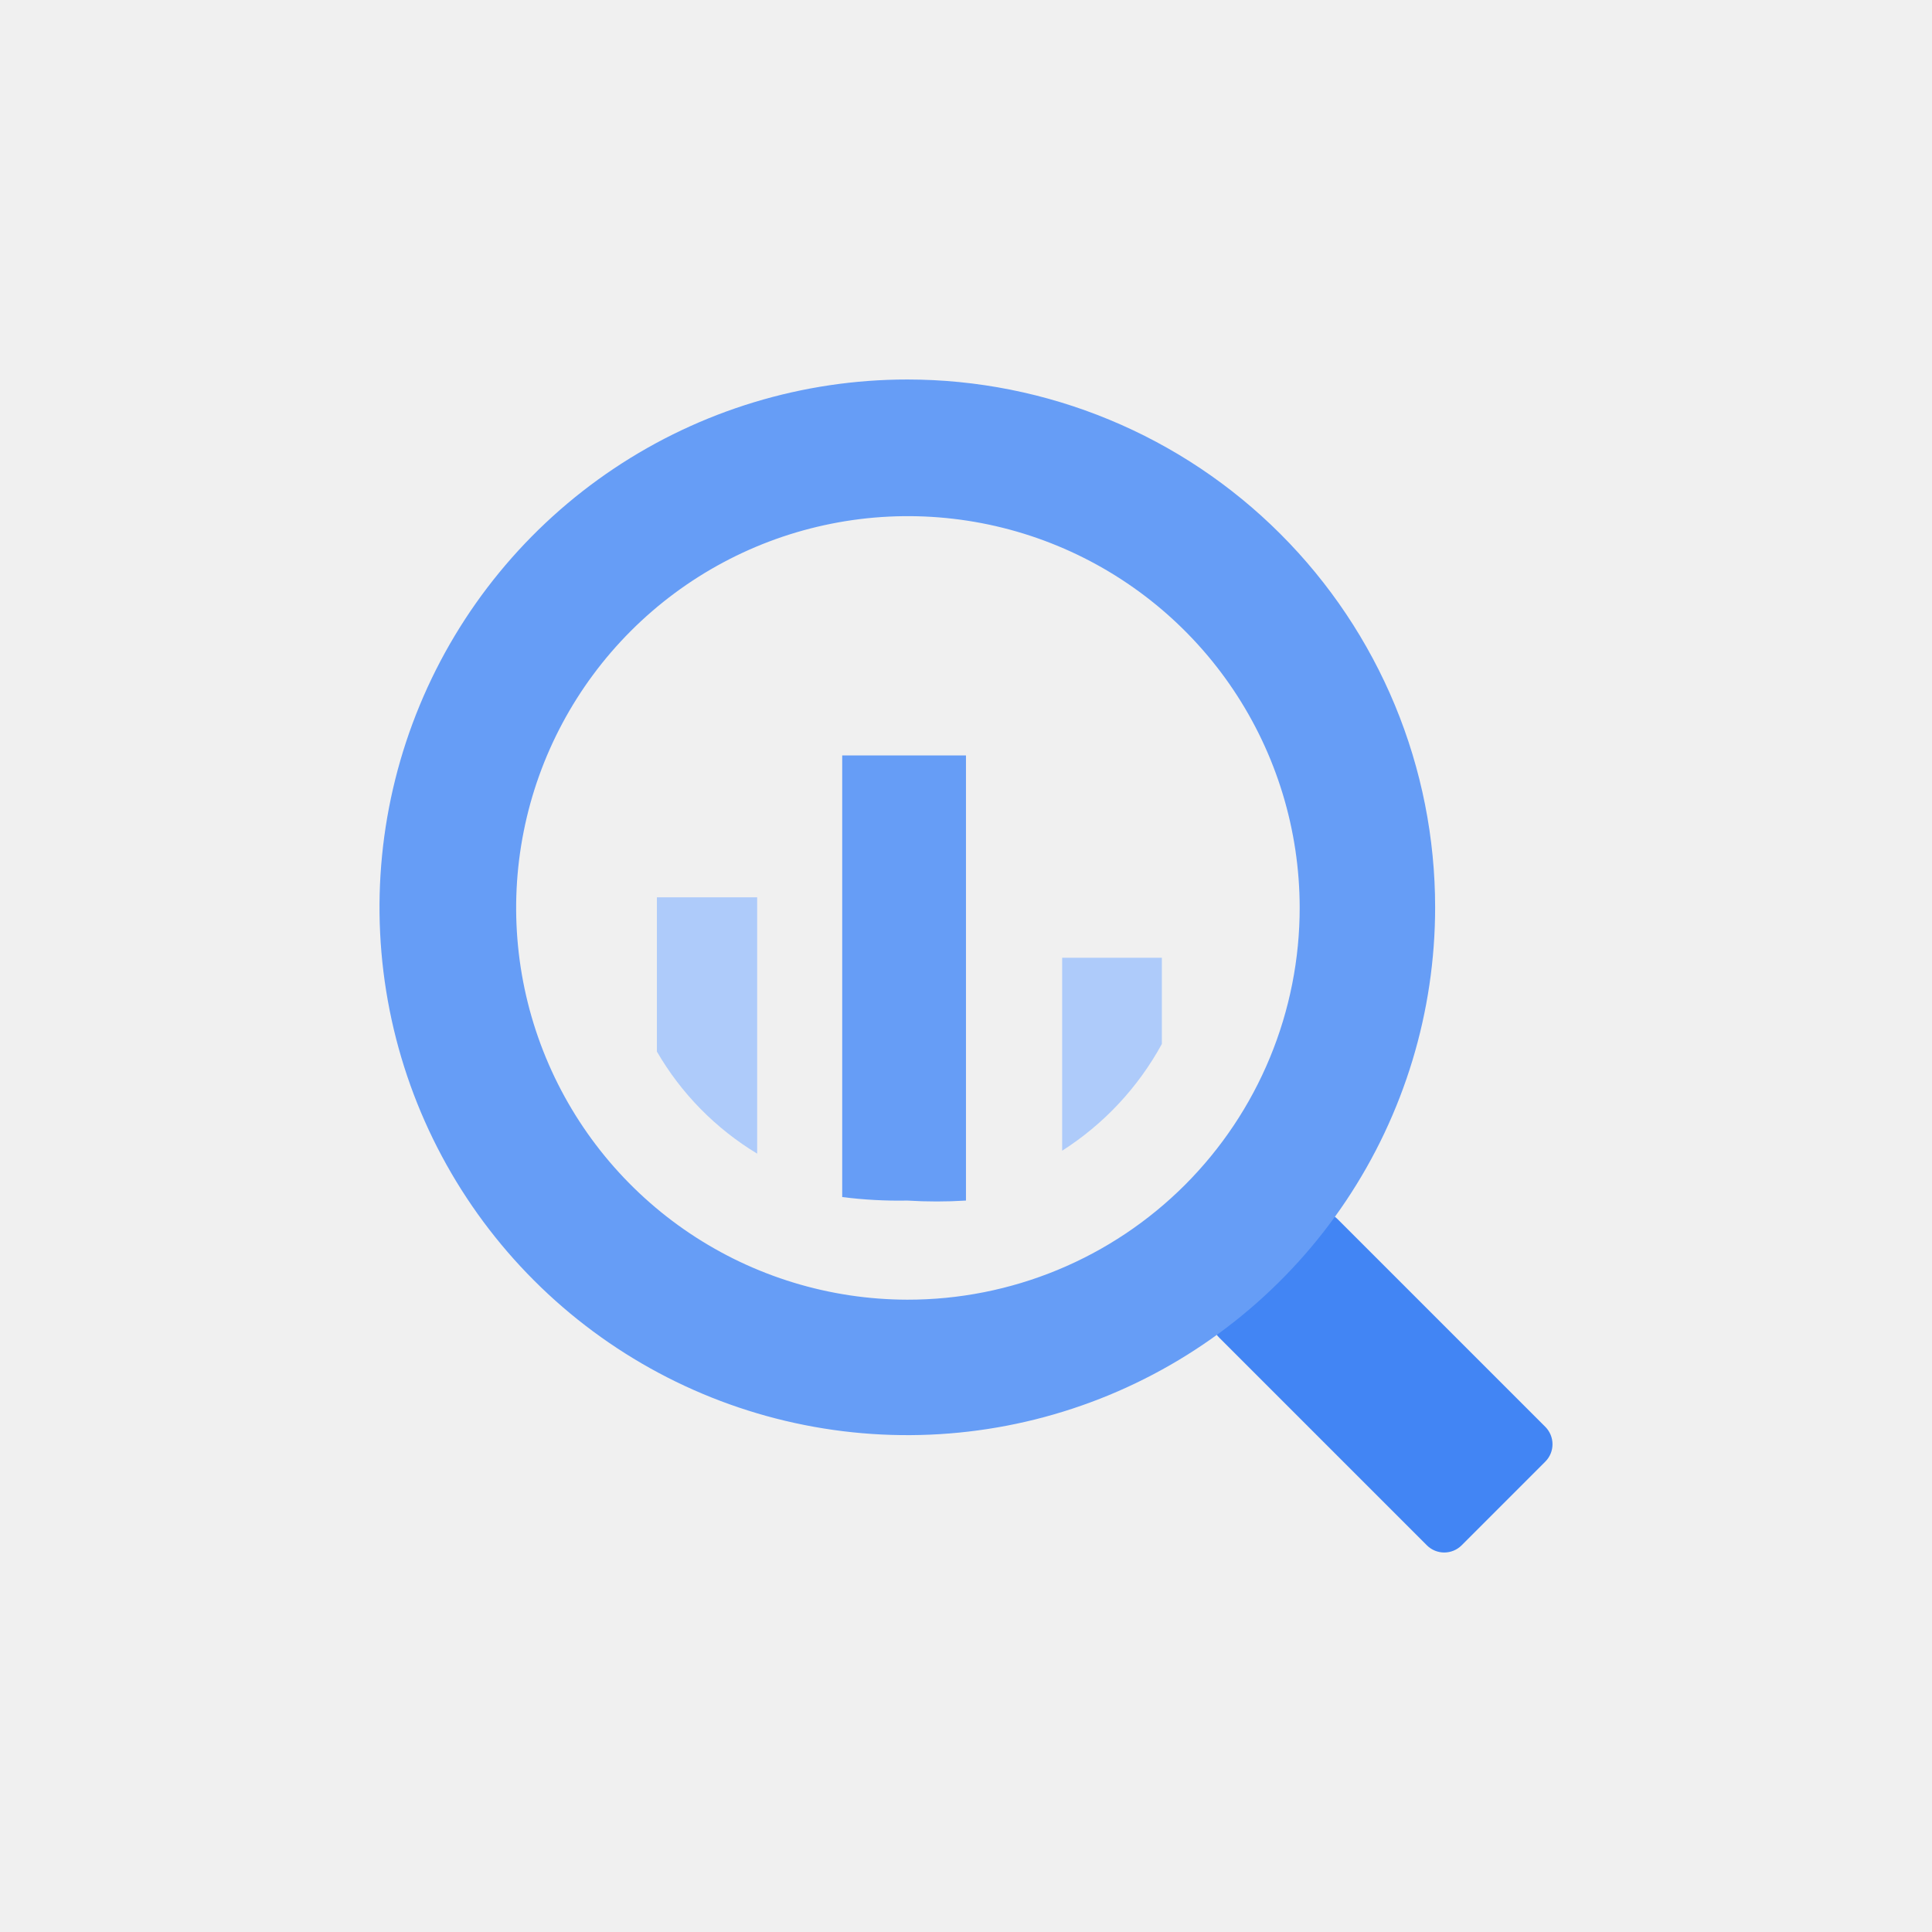
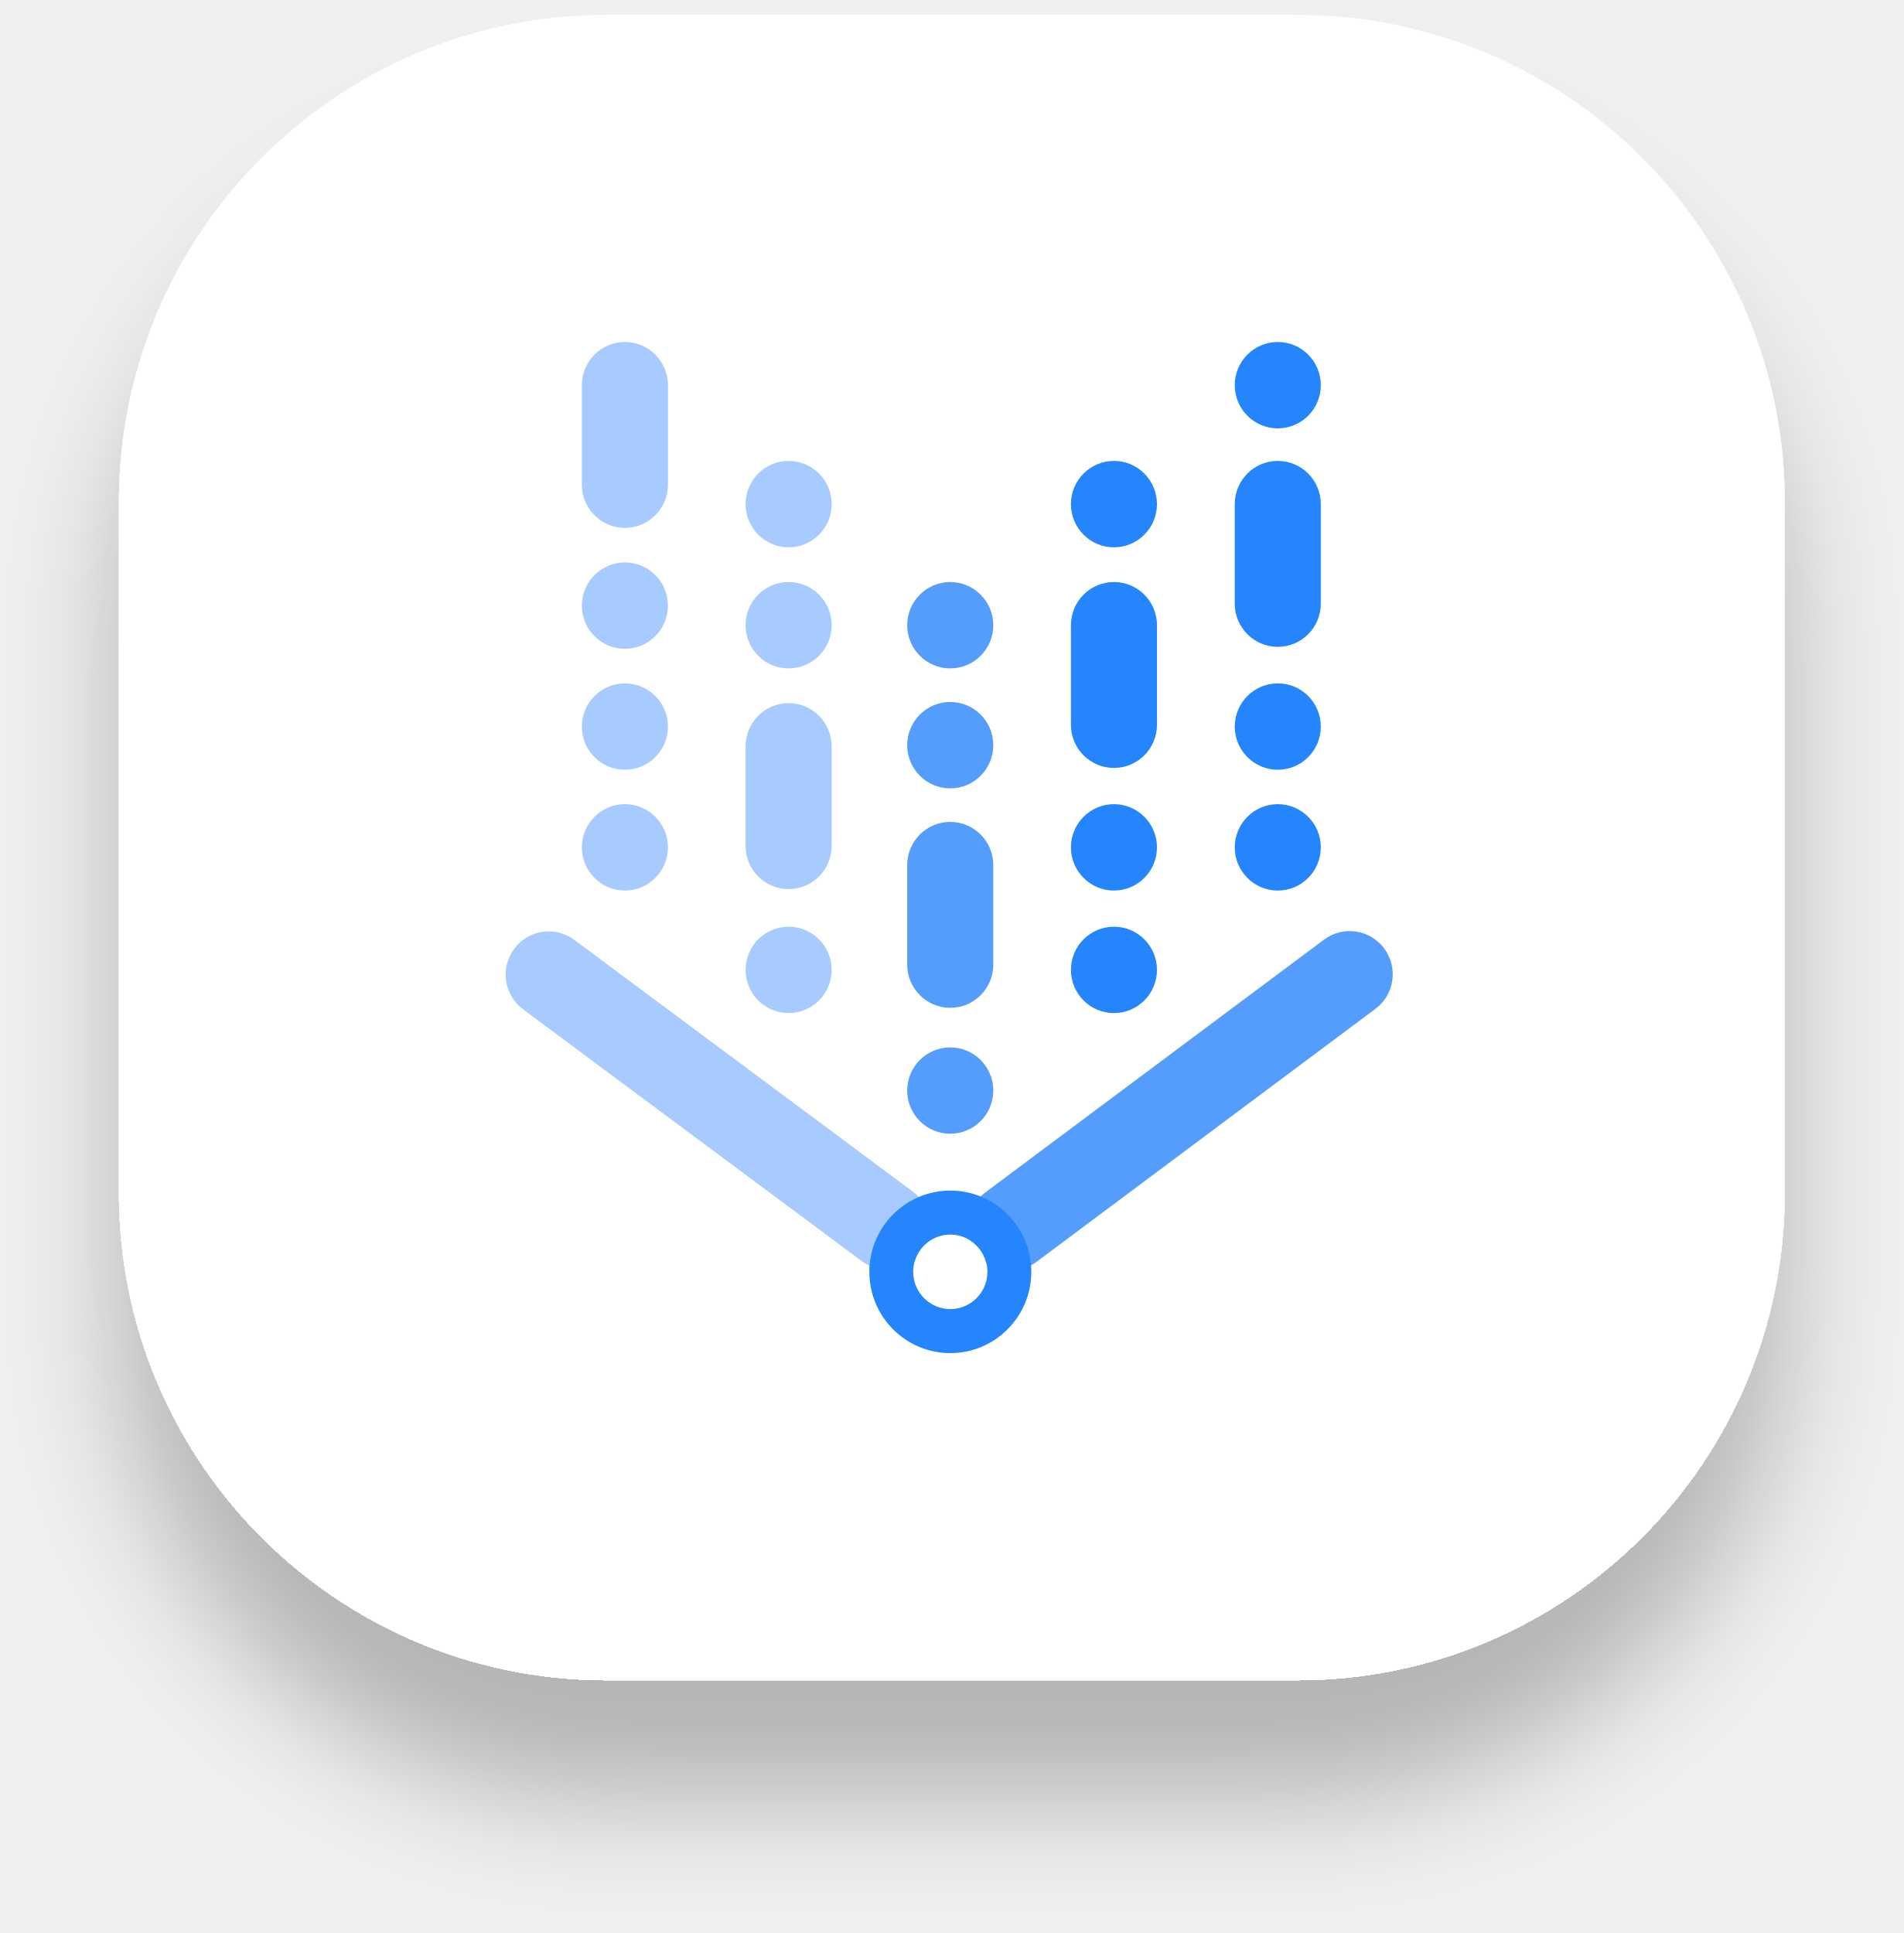
- <svg xmlns="http://www.w3.org/2000/svg" width="56" height="56" viewBox="0 0 56 56" fill="none">
-   <path fill-rule="evenodd" clip-rule="evenodd" d="M19.041 26.01V30.481C19.745 31.696 20.745 32.713 21.947 33.439V26.01H19.041Z" fill="#AECBFA" />
-   <path fill-rule="evenodd" clip-rule="evenodd" d="M24.412 21.896V34.697C25.038 34.777 25.669 34.811 26.299 34.799C26.865 34.834 27.433 34.834 27.999 34.799V21.896H24.412Z" fill="#669DF6" />
-   <path fill-rule="evenodd" clip-rule="evenodd" d="M30.787 27.761V33.354C31.996 32.583 32.99 31.518 33.677 30.26V27.761H30.787Z" fill="#AECBFA" />
-   <path fill-rule="evenodd" clip-rule="evenodd" d="M37.757 35.343L35.343 37.757C35.275 37.823 35.221 37.902 35.184 37.99C35.148 38.078 35.129 38.172 35.129 38.267C35.129 38.361 35.148 38.456 35.184 38.543C35.221 38.631 35.275 38.71 35.343 38.776L41.361 44.794C41.494 44.926 41.674 45 41.862 45C42.05 45 42.23 44.926 42.364 44.794L44.794 42.363C44.926 42.23 45 42.05 45 41.862C45 41.674 44.926 41.494 44.794 41.36L38.777 35.343C38.71 35.275 38.631 35.221 38.543 35.184C38.456 35.147 38.362 35.128 38.267 35.128C38.172 35.128 38.078 35.147 37.99 35.184C37.903 35.221 37.823 35.275 37.757 35.343Z" fill="#4285F4" />
-   <path fill-rule="evenodd" clip-rule="evenodd" d="M26.299 11C23.273 11 20.315 11.897 17.799 13.578C15.284 15.259 13.322 17.649 12.165 20.444C11.007 23.24 10.704 26.316 11.294 29.284C11.884 32.252 13.341 34.978 15.481 37.117C17.621 39.257 20.347 40.714 23.314 41.304C26.282 41.895 29.358 41.592 32.154 40.434C34.95 39.276 37.339 37.315 39.02 34.799C40.701 32.283 41.598 29.325 41.598 26.299C41.598 24.29 41.203 22.301 40.434 20.444C39.665 18.588 38.538 16.902 37.117 15.481C35.697 14.06 34.01 12.933 32.154 12.165C30.298 11.396 28.308 11 26.299 11ZM26.299 37.672C24.055 37.668 21.862 37 19.997 35.751C18.132 34.502 16.679 32.728 15.822 30.654C14.965 28.58 14.741 26.298 15.18 24.097C15.618 21.896 16.7 19.874 18.287 18.287C19.874 16.7 21.896 15.618 24.097 15.18C26.298 14.741 28.58 14.965 30.654 15.822C32.728 16.679 34.502 18.132 35.751 19.997C37 21.862 37.668 24.055 37.672 26.299C37.674 27.793 37.381 29.273 36.81 30.654C36.24 32.035 35.402 33.289 34.346 34.346C33.289 35.402 32.035 36.24 30.654 36.81C29.273 37.381 27.793 37.674 26.299 37.672Z" fill="#669DF6" />
+ <svg xmlns="http://www.w3.org/2000/svg" width="64" height="65" viewBox="0 0 64 65" fill="none">
+   <g filter="url(#filter0_d_3287_5772)">
+     <rect x="4" y="0.5" width="56" height="56" rx="16.39" fill="white" />
+     <g clip-path="url(#clip0_3287_5772)">
+       <path d="M22.456 12.952C22.456 12.15 21.808 11.5 21.009 11.5C20.21 11.5 19.562 12.15 19.562 12.952V16.299C19.562 17.101 20.21 17.751 21.009 17.751C21.808 17.751 22.456 17.101 22.456 16.299V12.952Z" fill="#A7CBFE" />
+       <path d="M27.96 25.098C27.96 24.296 27.312 23.645 26.513 23.645C25.714 23.645 25.066 24.296 25.066 25.098V28.445C25.066 29.247 25.714 29.897 26.513 29.897C27.312 29.897 27.96 29.247 27.96 28.445V25.098Z" fill="#A7CBFE" />
+       <path d="M33.394 29.09C33.394 28.288 32.746 27.638 31.947 27.638C31.148 27.638 30.5 28.288 30.5 29.09V32.437C30.5 33.239 31.148 33.889 31.947 33.889C32.746 33.889 33.394 33.239 33.394 32.437V29.09Z" fill="#559DFD" />
+       <path d="M38.897 21.024C38.897 20.222 38.25 19.572 37.451 19.572C36.652 19.572 36.004 20.222 36.004 21.024V24.371C36.004 25.173 36.652 25.823 37.451 25.823C38.25 25.823 38.897 25.173 38.897 24.371V21.024Z" fill="#2485FC" />
+       <path d="M44.405 16.952C44.405 16.15 43.758 15.499 42.959 15.499C42.16 15.499 41.512 16.15 41.512 16.952V20.299C41.512 21.101 42.16 21.751 42.959 21.751C43.758 21.751 44.405 21.101 44.405 20.299V16.952Z" fill="#2485FC" />
+       <path d="M46.823 32.759C46.823 33.203 46.621 33.642 46.239 33.926L34.857 42.424C34.793 42.471 34.727 42.513 34.659 42.55C34.172 42.801 33.585 42.754 33.149 42.439C33.068 42.137 32.876 41.879 32.621 41.715C32.45 41.203 32.58 40.625 32.969 40.235C33.017 40.184 33.072 40.137 33.13 40.094L44.514 31.596C45.154 31.118 46.061 31.251 46.537 31.895C46.73 32.155 46.823 32.459 46.823 32.759Z" fill="#559DFD" />
+       <path d="M31.195 41.769C30.997 41.919 30.844 42.128 30.764 42.371C30.337 42.723 29.738 42.802 29.233 42.563C29.146 42.523 29.064 42.475 28.984 42.415L17.585 33.939C16.944 33.461 16.808 32.552 17.285 31.909C17.568 31.524 18.004 31.319 18.448 31.319C18.746 31.319 19.049 31.413 19.308 31.605L30.707 40.083C30.774 40.133 30.838 40.189 30.894 40.248C31.28 40.655 31.395 41.25 31.195 41.769Z" fill="#A7CBFE" />
+       <path d="M44.405 12.952C44.405 12.15 43.758 11.5 42.959 11.5C42.16 11.5 41.512 12.15 41.512 12.952C41.512 13.754 42.16 14.404 42.959 14.404C43.758 14.404 44.405 13.754 44.405 12.952Z" fill="#2485FC" />
+       <path d="M44.405 24.432C44.405 23.63 43.758 22.98 42.959 22.98C42.16 22.98 41.512 23.63 41.512 24.432C41.512 25.234 42.16 25.884 42.959 25.884C43.758 25.884 44.405 25.234 44.405 24.432Z" fill="#2485FC" />
+       <path d="M22.456 24.432C22.456 23.63 21.808 22.98 21.009 22.98C20.21 22.98 19.562 23.63 19.562 24.432C19.562 25.234 20.21 25.884 21.009 25.884C21.808 25.884 22.456 25.234 22.456 24.432Z" fill="#A7CBFE" />
+       <path d="M22.456 20.365C22.456 19.563 21.808 18.913 21.009 18.913C20.21 18.913 19.562 19.563 19.562 20.365C19.562 21.167 20.21 21.817 21.009 21.817C21.808 21.817 22.456 21.167 22.456 20.365Z" fill="#A7CBFE" />
+       <path d="M33.394 21.024C33.394 20.222 32.746 19.572 31.947 19.572C31.148 19.572 30.5 20.222 30.5 21.024C30.5 21.826 31.148 22.476 31.947 22.476C32.746 22.476 33.394 21.826 33.394 21.024Z" fill="#559DFD" />
+       <path d="M27.96 21.024C27.96 20.222 27.312 19.572 26.513 19.572C25.714 19.572 25.066 20.222 25.066 21.024C25.066 21.826 25.714 22.476 26.513 22.476C27.312 22.476 27.96 21.826 27.96 21.024Z" fill="#A7CBFE" />
+       <path d="M27.96 16.952C27.96 16.15 27.312 15.499 26.513 15.499C25.714 15.499 25.066 16.15 25.066 16.952C25.066 17.754 25.714 18.404 26.513 18.404C27.312 18.404 27.96 17.754 27.96 16.952Z" fill="#A7CBFE" />
+       <path d="M38.897 16.952C38.897 16.15 38.25 15.499 37.451 15.499C36.652 15.499 36.004 16.15 36.004 16.952C36.004 17.754 36.652 18.404 37.451 18.404C38.25 18.404 38.897 17.754 38.897 16.952Z" fill="#2485FC" />
+       <path d="M33.394 25.058C33.394 24.256 32.746 23.605 31.947 23.605C31.148 23.605 30.5 24.256 30.5 25.058C30.5 25.86 31.148 26.51 31.947 26.51C32.746 26.51 33.394 25.86 33.394 25.058Z" fill="#559DFD" />
+       <path d="M33.394 36.672C33.394 35.87 32.746 35.22 31.947 35.22C31.148 35.22 30.5 35.87 30.5 36.672C30.5 37.474 31.148 38.124 31.947 38.124C32.746 38.124 33.394 37.474 33.394 36.672Z" fill="#559DFD" />
+       <path d="M44.405 28.494C44.405 27.692 43.758 27.041 42.959 27.041C42.16 27.041 41.512 27.692 41.512 28.494C41.512 29.296 42.16 29.946 42.959 29.946C43.758 29.946 44.405 29.296 44.405 28.494Z" fill="#2485FC" />
+       <path d="M38.897 28.494C38.897 27.692 38.25 27.041 37.451 27.041C36.652 27.041 36.004 27.692 36.004 28.494C36.004 29.296 36.652 29.946 37.451 29.946C38.25 29.946 38.897 29.296 38.897 28.494Z" fill="#2485FC" />
+       <path d="M38.897 32.614C38.897 31.812 38.25 31.162 37.451 31.162C36.652 31.162 36.004 31.812 36.004 32.614C36.004 33.416 36.652 34.066 37.451 34.066C38.25 34.066 38.897 33.416 38.897 32.614Z" fill="#2485FC" />
+       <path d="M27.96 32.614C27.96 31.812 27.312 31.162 26.513 31.162C25.714 31.162 25.066 31.812 25.066 32.614C25.066 33.416 25.714 34.066 26.513 34.066C27.312 34.066 27.96 33.416 27.96 32.614Z" fill="#A7CBFE" />
+       <path d="M22.456 28.494C22.456 27.692 21.808 27.041 21.009 27.041C20.21 27.041 19.562 27.692 19.562 28.494C19.562 29.296 20.21 29.946 21.009 29.946C21.808 29.946 22.456 29.296 22.456 28.494Z" fill="#A7CBFE" />
+       <path d="M34.663 42.55C34.58 41.497 33.906 40.613 32.972 40.234C32.657 40.106 32.312 40.035 31.949 40.035C31.586 40.035 31.221 40.11 30.896 40.248C29.976 40.634 29.311 41.516 29.235 42.563C29.23 42.63 29.227 42.699 29.227 42.767C29.227 44.276 30.446 45.5 31.949 45.5C33.452 45.5 34.672 44.276 34.672 42.767C34.672 42.693 34.669 42.621 34.663 42.55ZM31.949 44.02C31.262 44.02 30.701 43.457 30.701 42.767C30.701 42.628 30.724 42.495 30.766 42.37C30.846 42.128 30.999 41.919 31.197 41.768C31.408 41.61 31.667 41.515 31.949 41.515C32.198 41.515 32.43 41.589 32.624 41.715C32.88 41.879 33.071 42.137 33.152 42.439C33.182 42.544 33.197 42.653 33.197 42.767C33.197 43.457 32.638 44.02 31.949 44.02Z" fill="#2485FC" />
+     </g>
+   </g>
+   <defs>
+     <filter id="filter0_d_3287_5772" x="0" y="0.5" width="64" height="64" filterUnits="userSpaceOnUse" color-interpolation-filters="sRGB">
+       <feFlood flood-opacity="0" result="BackgroundImageFix" />
+       <feColorMatrix in="SourceAlpha" type="matrix" values="0 0 0 0 0 0 0 0 0 0 0 0 0 0 0 0 0 0 127 0" result="hardAlpha" />
+       <feOffset dy="4" />
+       <feGaussianBlur stdDeviation="2" />
+       <feComposite in2="hardAlpha" operator="out" />
+       <feColorMatrix type="matrix" values="0 0 0 0 0 0 0 0 0 0 0 0 0 0 0 0 0 0 0.25 0" />
+       <feBlend mode="normal" in2="BackgroundImageFix" result="effect1_dropShadow_3287_5772" />
+       <feBlend mode="normal" in="SourceGraphic" in2="effect1_dropShadow_3287_5772" result="shape" />
+     </filter>
+     <clipPath id="clip0_3287_5772">
+       <rect width="29.825" height="34" fill="white" transform="translate(17 11.5)" />
+     </clipPath>
+   </defs>
</svg>
